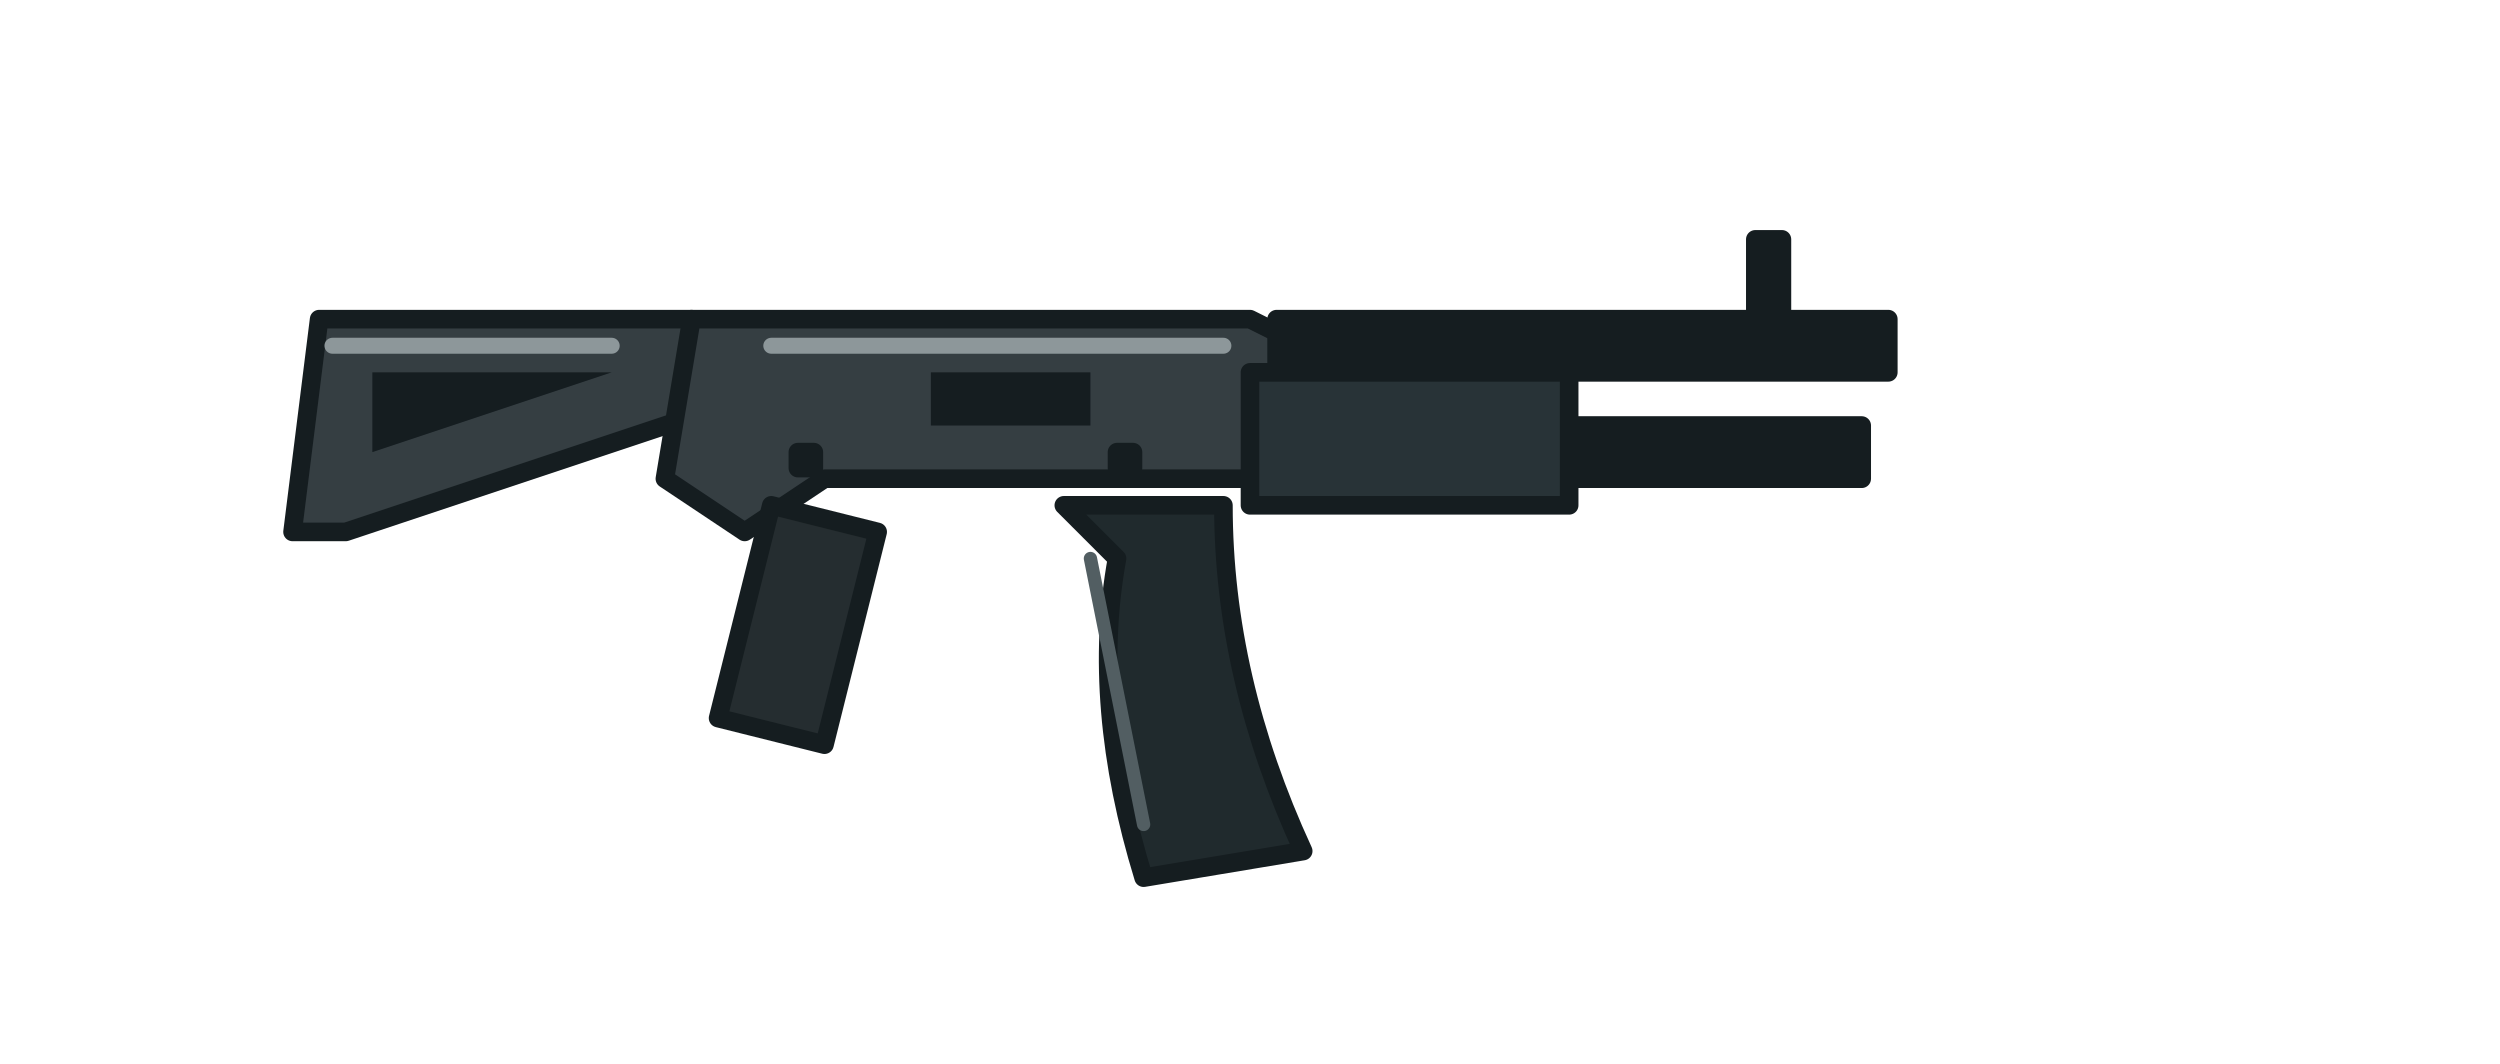
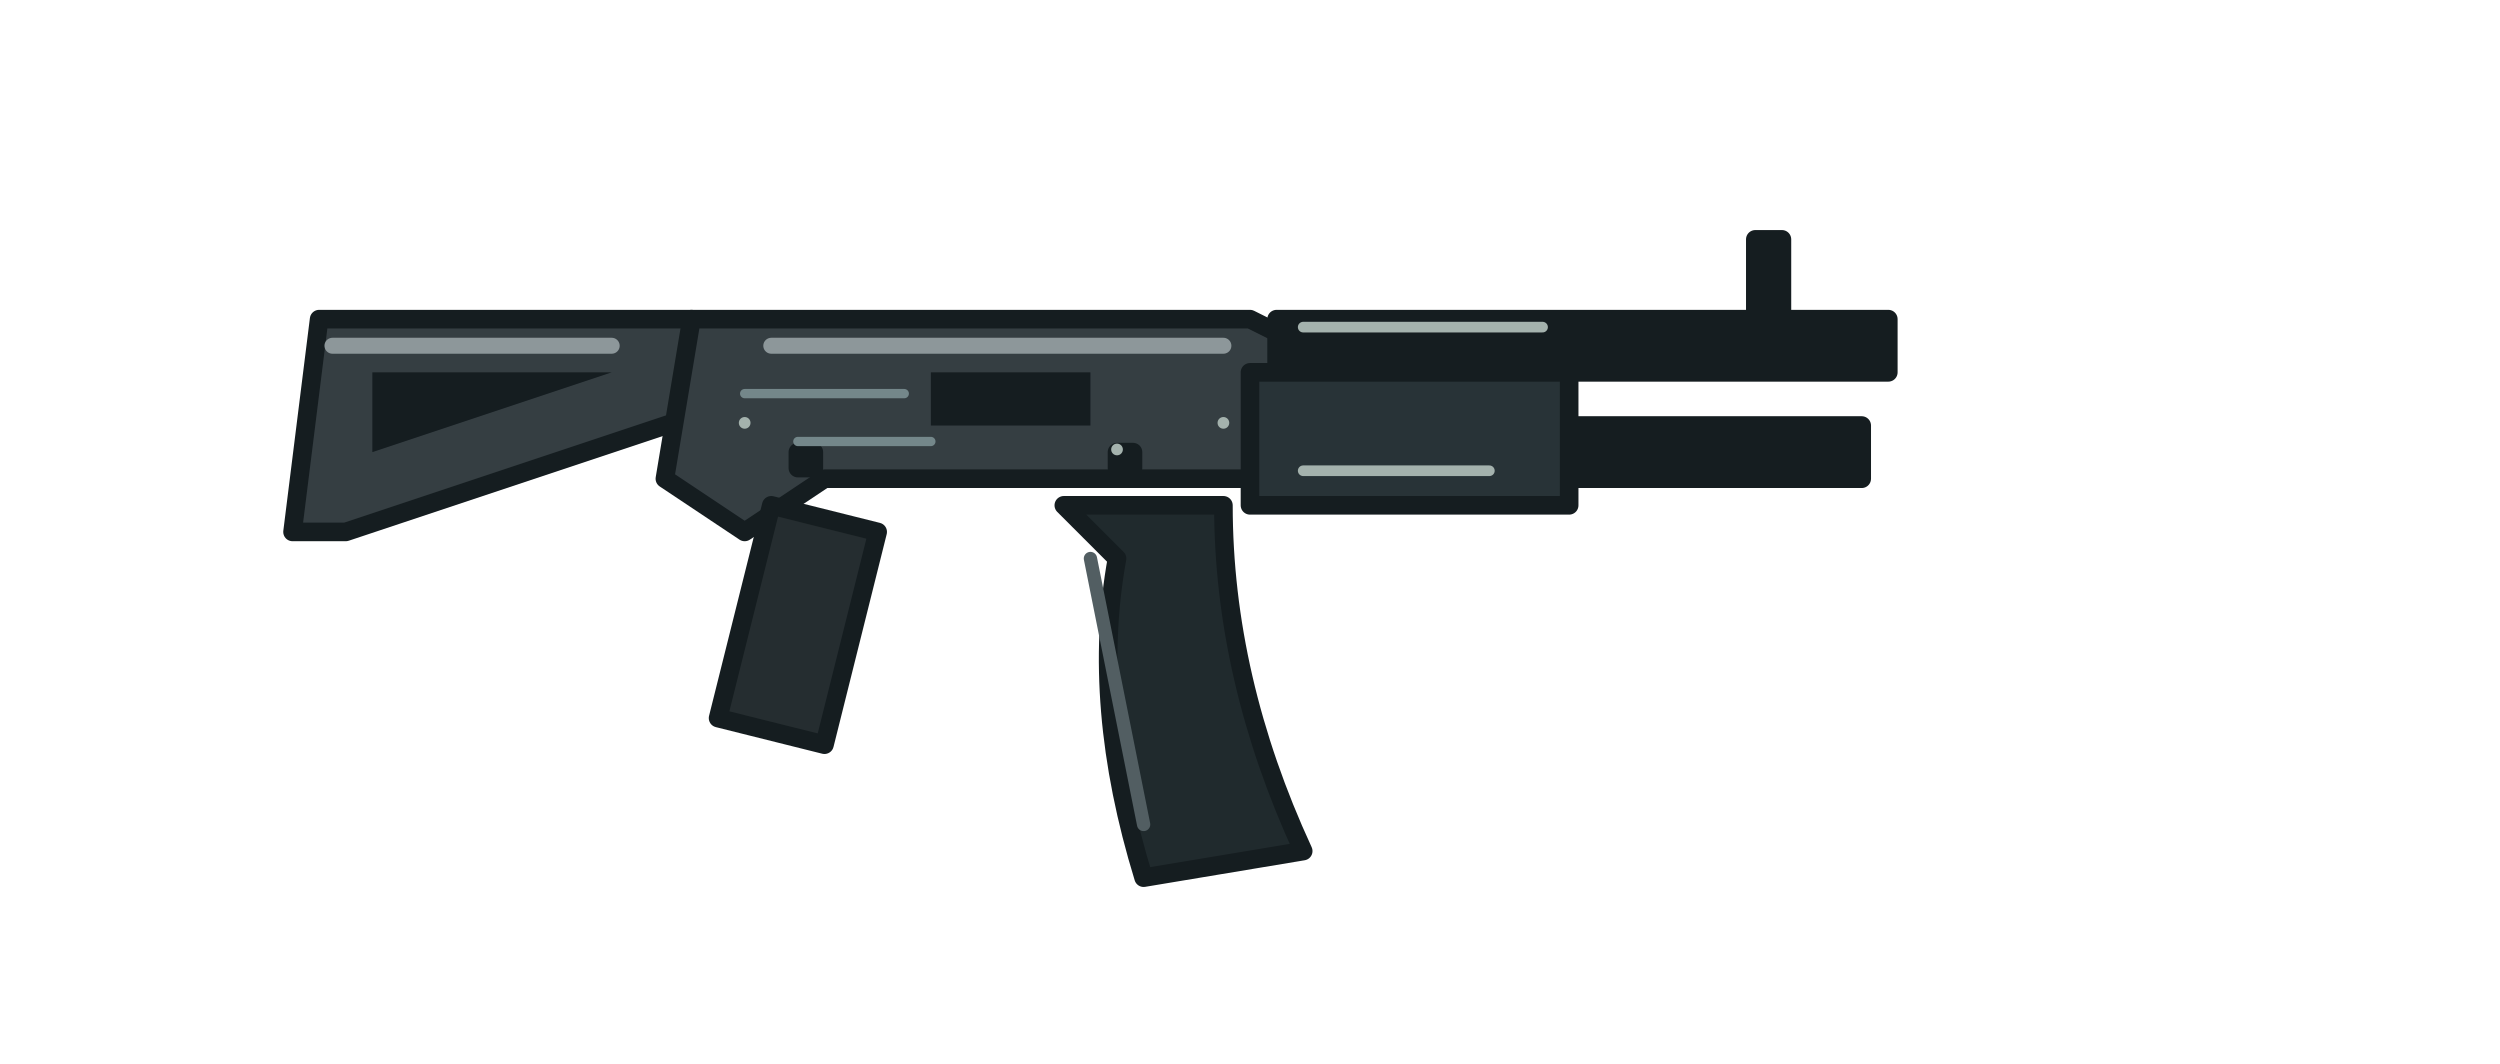
- <svg xmlns="http://www.w3.org/2000/svg" width="376" height="160" viewBox="-18 -12 94 40">
-   <g>
+ <svg xmlns="http://www.w3.org/2000/svg" width="752" height="320" viewBox="-18 -12 94 40">
+   <g id="display_firearm">
    <path d="M-6 0 L8 0 10 3 -5 8 -7 8Z" fill="#353e42" stroke="#151d20" stroke-width="0.7" stroke-linejoin="round" stroke-linecap="round" />
    <path d="M-4 2 L5 2 -4 5Z" fill="#151d20" stroke="none" stroke-width="0.7" stroke-linejoin="round" stroke-linecap="round" />
    <path d="M-5.5 1 L5 1" fill="none" stroke="#8d979a" stroke-width="0.6" stroke-linejoin="round" stroke-linecap="round" />
    <path d="M8 0 H29 L33 2 32 6 H13 L10 8 7 6Z" fill="#353e42" stroke="#151d20" stroke-width="0.7" stroke-linejoin="round" stroke-linecap="round" />
    <path d="M30 0 h23 v2 h-23Z" fill="#151d20" stroke="#151d20" stroke-width="0.7" stroke-linejoin="round" stroke-linecap="round" />
    <path d="M30 4 h22 v2 h-22Z" fill="#151d20" stroke="#151d20" stroke-width="0.7" stroke-linejoin="round" stroke-linecap="round" />
    <path d="M29 2 h12 v5 h-12Z" fill="#283337" stroke="#151d20" stroke-width="0.7" stroke-linejoin="round" stroke-linecap="round" />
    <path d="M17 2 h6 v2 h-6Z" fill="#151d20" stroke="none" stroke-width="0.7" stroke-linejoin="round" stroke-linecap="round" />
    <path d="M11 1 H28" fill="none" stroke="#8d979a" stroke-width="0.6" stroke-linejoin="round" stroke-linecap="round" />
    <path d="M12 5 h0.6 v0.6 h-0.6Z" fill="#8d979a" stroke="#151d20" stroke-width="0.7" stroke-linejoin="round" stroke-linecap="round" />
    <path d="M24 5 h0.6 v0.6 h-0.6Z" fill="#8d979a" stroke="#151d20" stroke-width="0.7" stroke-linejoin="round" stroke-linecap="round" />
    <path d="M22 7 h6 q0 6.5 3 13 l-6 1 q-2 -6.5 -1 -12Z" fill="#202a2d" stroke="#151d20" stroke-width="0.7" stroke-linejoin="round" stroke-linecap="round" />
    <path d="M23 9 L25 19" fill="none" stroke="#525e62" stroke-width="0.5" stroke-linejoin="round" stroke-linecap="round" />
    <path d="M11 7 L15 8 13 16 9 15Z" fill="#252d30" stroke="#151d20" stroke-width="0.7" stroke-linejoin="round" stroke-linecap="round" />
    <path d="M48 -3 h1 v4 h-1Z" fill="#151d20" stroke="#151d20" stroke-width="0.7" stroke-linejoin="round" stroke-linecap="round" />
+     <path d="M10 2.8 H16 M12 4.6 H17" fill="none" stroke="#74878a" stroke-width="0.35" stroke-linejoin="round" stroke-linecap="round" />
+     <circle cx="10" cy="3.9" r="0.22" fill="#a4b2ad" />
+     <circle cx="24" cy="4.9" r="0.22" fill="#a4b2ad" />
+     <circle cx="28" cy="3.9" r="0.22" fill="#a4b2ad" />
+     <path d="M31 .3 H40 M31 5.7 H38" fill="none" stroke="#a4b2ad" stroke-width="0.4" stroke-linejoin="round" stroke-linecap="round" />
  </g>
</svg>
